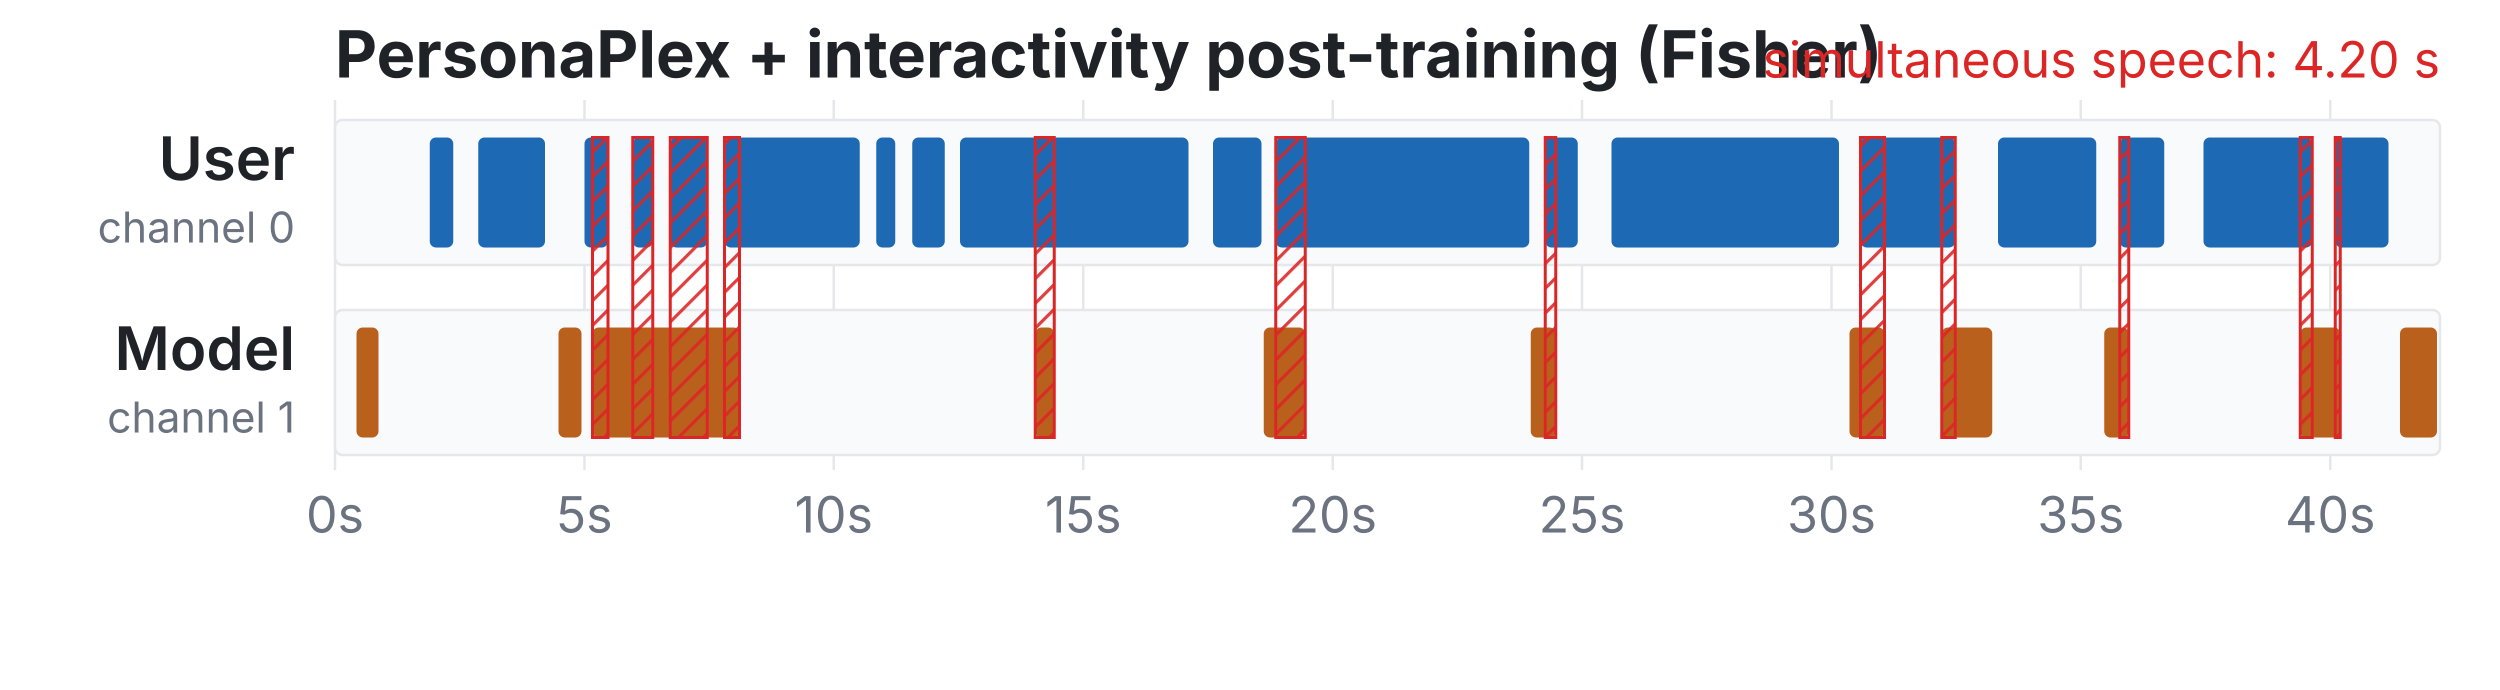
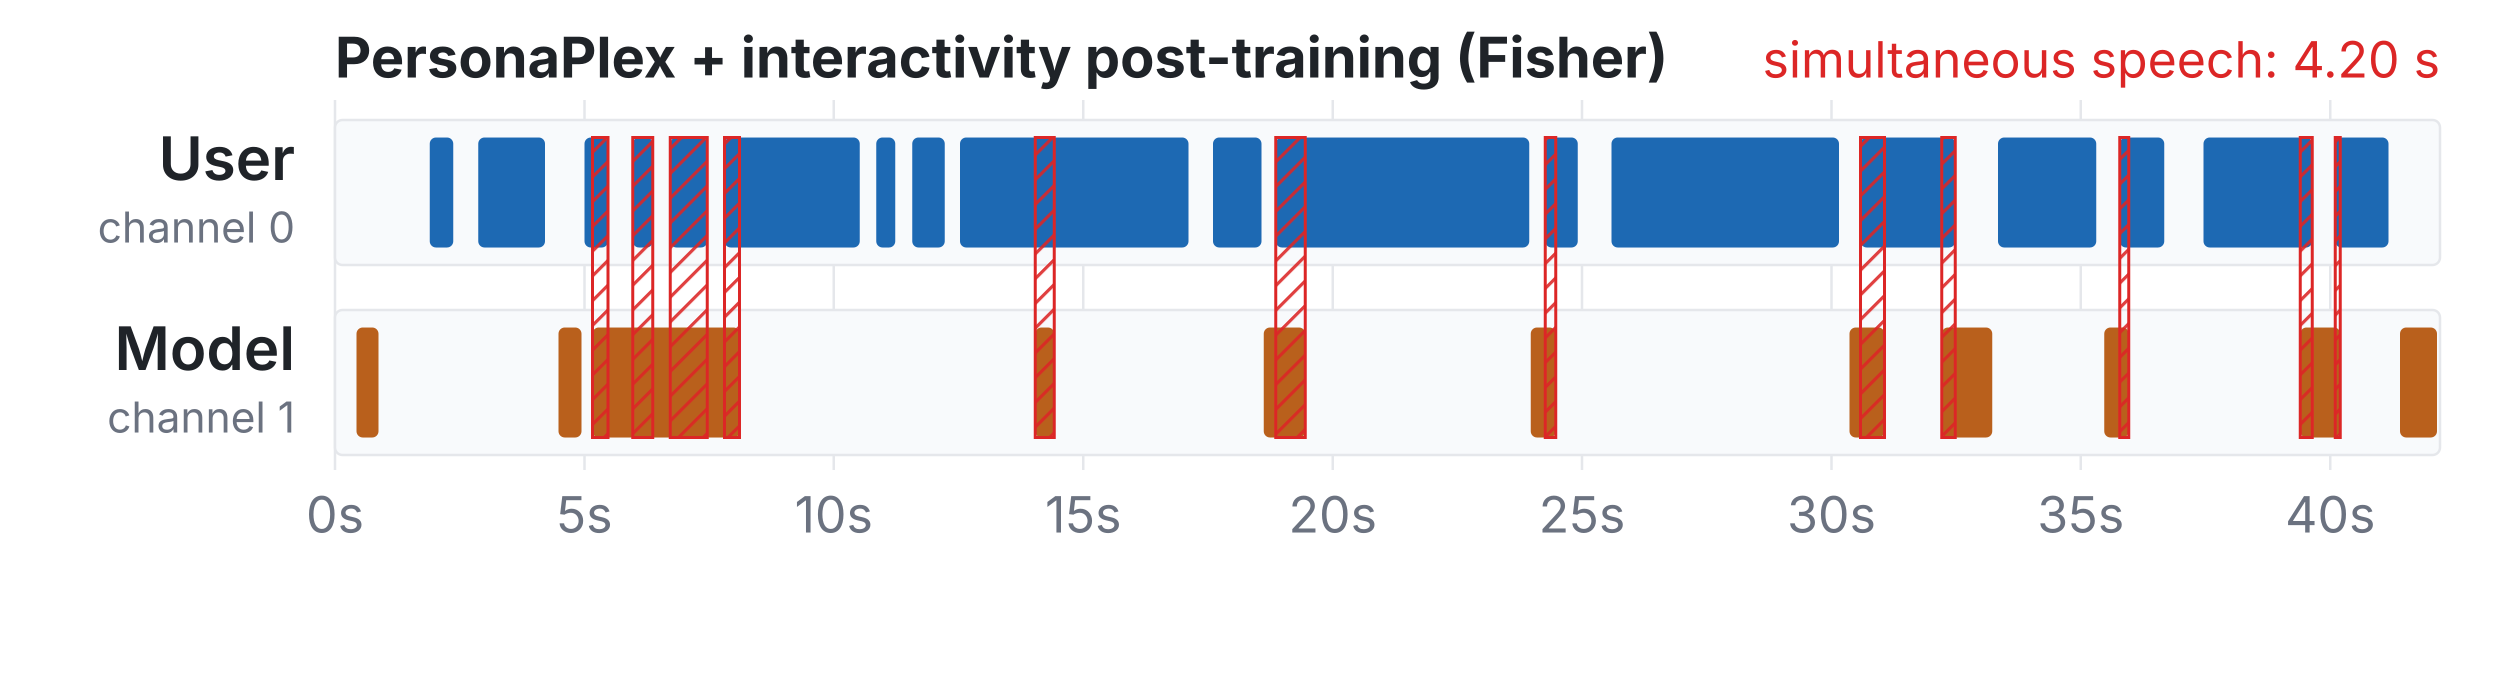
<svg xmlns="http://www.w3.org/2000/svg" viewBox="0 0 1000 276" width="100%" role="img" font-family="system-ui,-apple-system,Segoe UI,sans-serif">
  <defs>
    <pattern id="hatch" width="7" height="7" patternTransform="rotate(45)" patternUnits="userSpaceOnUse">
      <line x1="0" y1="0" x2="0" y2="7" stroke="#dc2626" stroke-width="2.6" opacity=".85" />
    </pattern>
  </defs>
  <line x1="134.0" y1="40" x2="134.0" y2="188" stroke="#e5e7eb" stroke-width="1" />
  <text x="134.0" y="213" font-size="20" fill="#6b7280" text-anchor="middle">0s</text>
  <line x1="233.8" y1="40" x2="233.8" y2="188" stroke="#e5e7eb" stroke-width="1" />
  <text x="233.8" y="213" font-size="20" fill="#6b7280" text-anchor="middle">5s</text>
  <line x1="333.5" y1="40" x2="333.5" y2="188" stroke="#e5e7eb" stroke-width="1" />
  <text x="333.5" y="213" font-size="20" fill="#6b7280" text-anchor="middle">10s</text>
  <line x1="433.3" y1="40" x2="433.3" y2="188" stroke="#e5e7eb" stroke-width="1" />
  <text x="433.3" y="213" font-size="20" fill="#6b7280" text-anchor="middle">15s</text>
  <line x1="533.1" y1="40" x2="533.1" y2="188" stroke="#e5e7eb" stroke-width="1" />
  <text x="533.1" y="213" font-size="20" fill="#6b7280" text-anchor="middle">20s</text>
  <line x1="632.8" y1="40" x2="632.8" y2="188" stroke="#e5e7eb" stroke-width="1" />
  <text x="632.8" y="213" font-size="20" fill="#6b7280" text-anchor="middle">25s</text>
  <line x1="732.6" y1="40" x2="732.6" y2="188" stroke="#e5e7eb" stroke-width="1" />
  <text x="732.6" y="213" font-size="20" fill="#6b7280" text-anchor="middle">30s</text>
  <line x1="832.3" y1="40" x2="832.3" y2="188" stroke="#e5e7eb" stroke-width="1" />
  <text x="832.3" y="213" font-size="20" fill="#6b7280" text-anchor="middle">35s</text>
  <line x1="932.1" y1="40" x2="932.1" y2="188" stroke="#e5e7eb" stroke-width="1" />
  <text x="932.1" y="213" font-size="20" fill="#6b7280" text-anchor="middle">40s</text>
  <rect x="134" y="48" width="842" height="58" fill="#f8fafc" stroke="#e5e7eb" stroke-width="1" rx="3" />
  <text x="118" y="72.0" font-size="24" font-weight="600" fill="#1f2328" text-anchor="end">User</text>
  <text x="118" y="97.0" font-size="17" fill="#6b7280" text-anchor="end">channel 0</text>
  <rect x="171.9" y="55" width="9.4" height="44" fill="#0b5cad" rx="2.5" opacity=".92" />
  <rect x="191.3" y="55" width="26.7" height="44" fill="#0b5cad" rx="2.5" opacity=".92" />
  <rect x="233.8" y="55" width="9.4" height="44" fill="#0b5cad" rx="2.5" opacity=".92" />
  <rect x="253.1" y="55" width="8.0" height="44" fill="#0b5cad" rx="2.5" opacity=".92" />
  <rect x="268.1" y="55" width="14.8" height="44" fill="#0b5cad" rx="2.5" opacity=".92" />
  <rect x="289.8" y="55" width="54.1" height="44" fill="#0b5cad" rx="2.5" opacity=".92" />
  <rect x="350.5" y="55" width="7.6" height="44" fill="#0b5cad" rx="2.5" opacity=".92" />
  <rect x="364.9" y="55" width="13.0" height="44" fill="#0b5cad" rx="2.5" opacity=".92" />
  <rect x="384.0" y="55" width="91.4" height="44" fill="#0b5cad" rx="2.5" opacity=".92" />
  <rect x="485.2" y="55" width="19.4" height="44" fill="#0b5cad" rx="2.5" opacity=".92" />
  <rect x="510.3" y="55" width="101.4" height="44" fill="#0b5cad" rx="2.5" opacity=".92" />
  <rect x="618.1" y="55" width="13.0" height="44" fill="#0b5cad" rx="2.5" opacity=".92" />
  <rect x="644.6" y="55" width="91.0" height="44" fill="#0b5cad" rx="2.5" opacity=".92" />
  <rect x="744.2" y="55" width="37.9" height="44" fill="#0b5cad" rx="2.5" opacity=".92" />
  <rect x="799.2" y="55" width="39.3" height="44" fill="#0b5cad" rx="2.5" opacity=".92" />
  <rect x="847.9" y="55" width="17.8" height="44" fill="#0b5cad" rx="2.5" opacity=".92" />
  <rect x="881.4" y="55" width="43.5" height="44" fill="#0b5cad" rx="2.5" opacity=".92" />
  <rect x="934.1" y="55" width="21.3" height="44" fill="#0b5cad" rx="2.5" opacity=".92" />
  <rect x="134" y="124" width="842" height="58" fill="#f8fafc" stroke="#e5e7eb" stroke-width="1" rx="3" />
  <text x="118" y="148.0" font-size="24" font-weight="600" fill="#1f2328" text-anchor="end">Model</text>
  <text x="118" y="173.0" font-size="17" fill="#6b7280" text-anchor="end">channel 1</text>
  <rect x="142.6" y="131" width="8.8" height="44" fill="#b45309" rx="2.5" opacity=".92" />
  <rect x="223.4" y="131" width="9.2" height="44" fill="#b45309" rx="2.5" opacity=".92" />
  <rect x="237.0" y="131" width="58.9" height="44" fill="#b45309" rx="2.5" opacity=".92" />
  <rect x="414.1" y="131" width="7.6" height="44" fill="#b45309" rx="2.5" opacity=".92" />
  <rect x="505.5" y="131" width="16.6" height="44" fill="#b45309" rx="2.5" opacity=".92" />
  <rect x="612.3" y="131" width="10.0" height="44" fill="#b45309" rx="2.5" opacity=".92" />
  <rect x="739.8" y="131" width="14.0" height="44" fill="#b45309" rx="2.5" opacity=".92" />
  <rect x="776.7" y="131" width="20.2" height="44" fill="#b45309" rx="2.5" opacity=".92" />
  <rect x="841.7" y="131" width="9.8" height="44" fill="#b45309" rx="2.5" opacity=".92" />
  <rect x="920.1" y="131" width="16.0" height="44" fill="#b45309" rx="2.5" opacity=".92" />
  <rect x="960.0" y="131" width="14.8" height="44" fill="#b45309" rx="2.5" opacity=".92" />
  <rect x="237.0" y="55" width="6.2" height="120" fill="url(#hatch)" stroke="#dc2626" stroke-width="1.2" />
  <rect x="253.1" y="55" width="8.0" height="120" fill="url(#hatch)" stroke="#dc2626" stroke-width="1.2" />
  <rect x="268.1" y="55" width="14.8" height="120" fill="url(#hatch)" stroke="#dc2626" stroke-width="1.2" />
  <rect x="289.8" y="55" width="6.0" height="120" fill="url(#hatch)" stroke="#dc2626" stroke-width="1.2" />
  <rect x="414.1" y="55" width="7.6" height="120" fill="url(#hatch)" stroke="#dc2626" stroke-width="1.2" />
  <rect x="510.3" y="55" width="11.8" height="120" fill="url(#hatch)" stroke="#dc2626" stroke-width="1.2" />
  <rect x="618.1" y="55" width="4.2" height="120" fill="url(#hatch)" stroke="#dc2626" stroke-width="1.2" />
  <rect x="744.2" y="55" width="9.6" height="120" fill="url(#hatch)" stroke="#dc2626" stroke-width="1.2" />
  <rect x="776.7" y="55" width="5.4" height="120" fill="url(#hatch)" stroke="#dc2626" stroke-width="1.2" />
  <rect x="847.9" y="55" width="3.6" height="120" fill="url(#hatch)" stroke="#dc2626" stroke-width="1.2" />
  <rect x="920.1" y="55" width="4.8" height="120" fill="url(#hatch)" stroke="#dc2626" stroke-width="1.2" />
  <rect x="934.1" y="55" width="2.0" height="120" fill="url(#hatch)" stroke="#dc2626" stroke-width="1.2" />
-   <text x="134" y="31" font-size="26" font-weight="700" fill="#1f2328">PersonaPlex + interactivity post-training (Fisher)</text>
+   <text x="134" y="31" font-size="22.4" font-weight="700" fill="#1f2328">PersonaPlex + interactivity post-training (Fisher)</text>
  <text x="976" y="31" font-size="20" fill="#dc2626" text-anchor="end">simultaneous speech: 4.20 s</text>
</svg>
